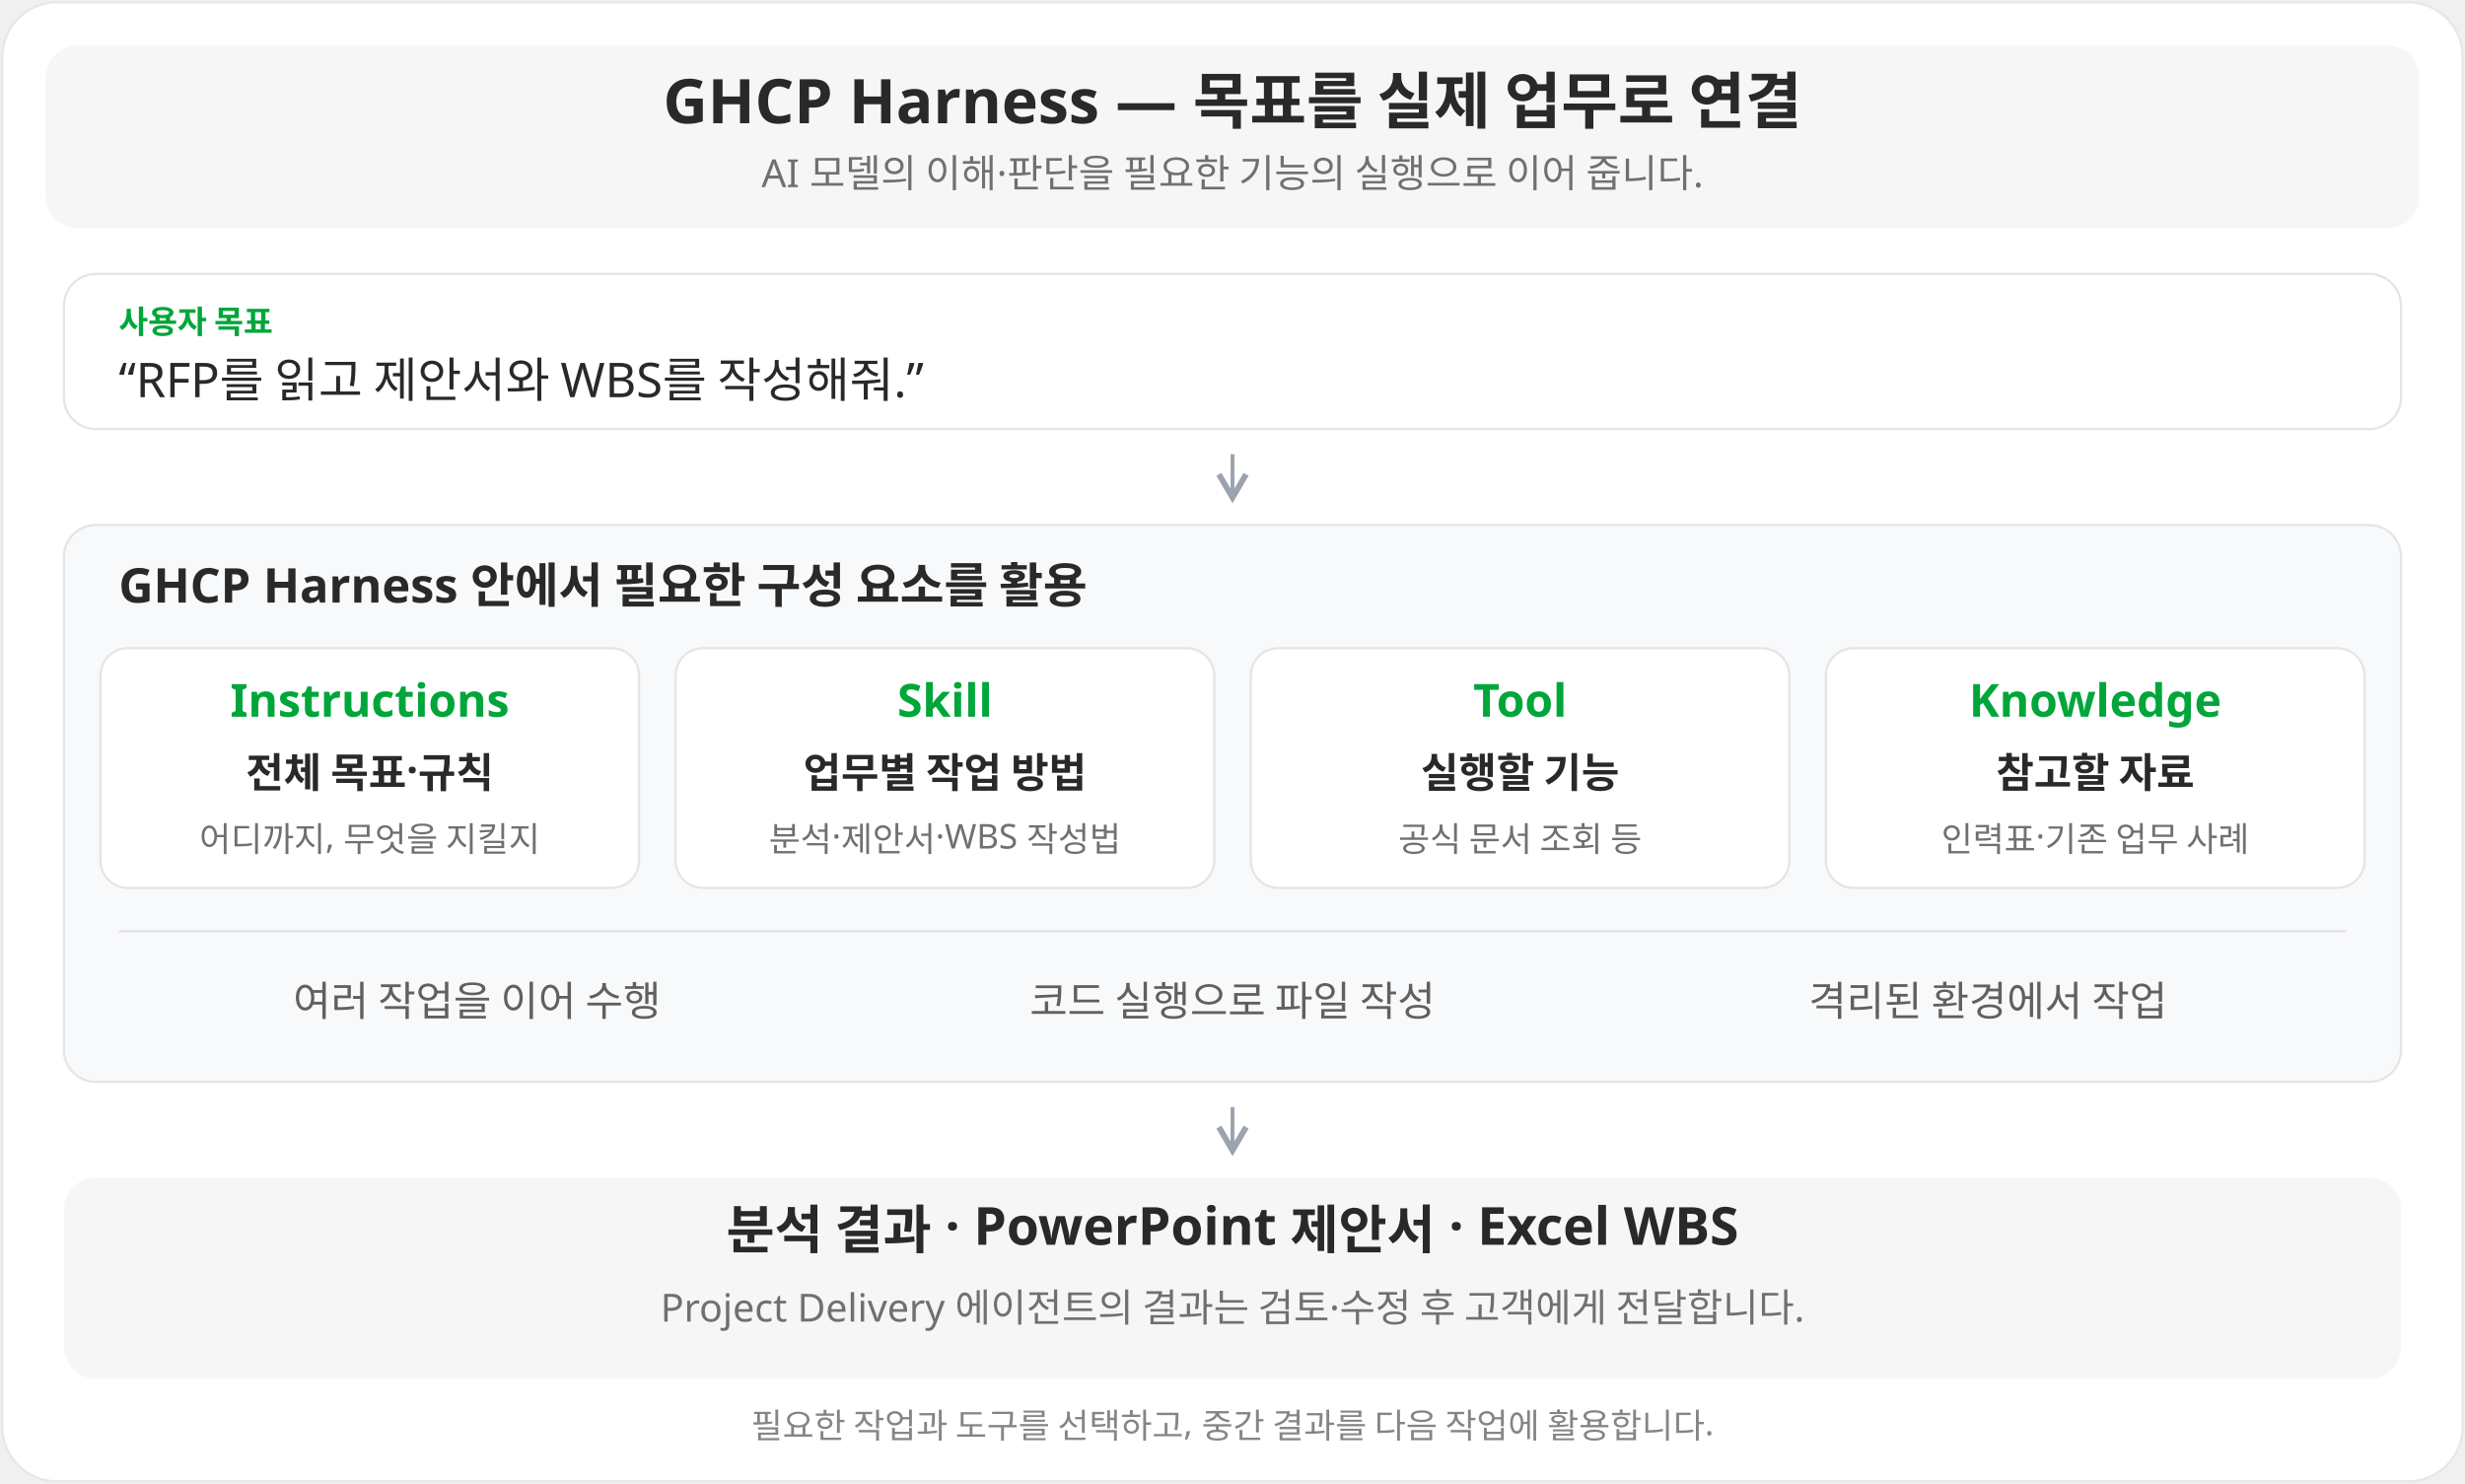
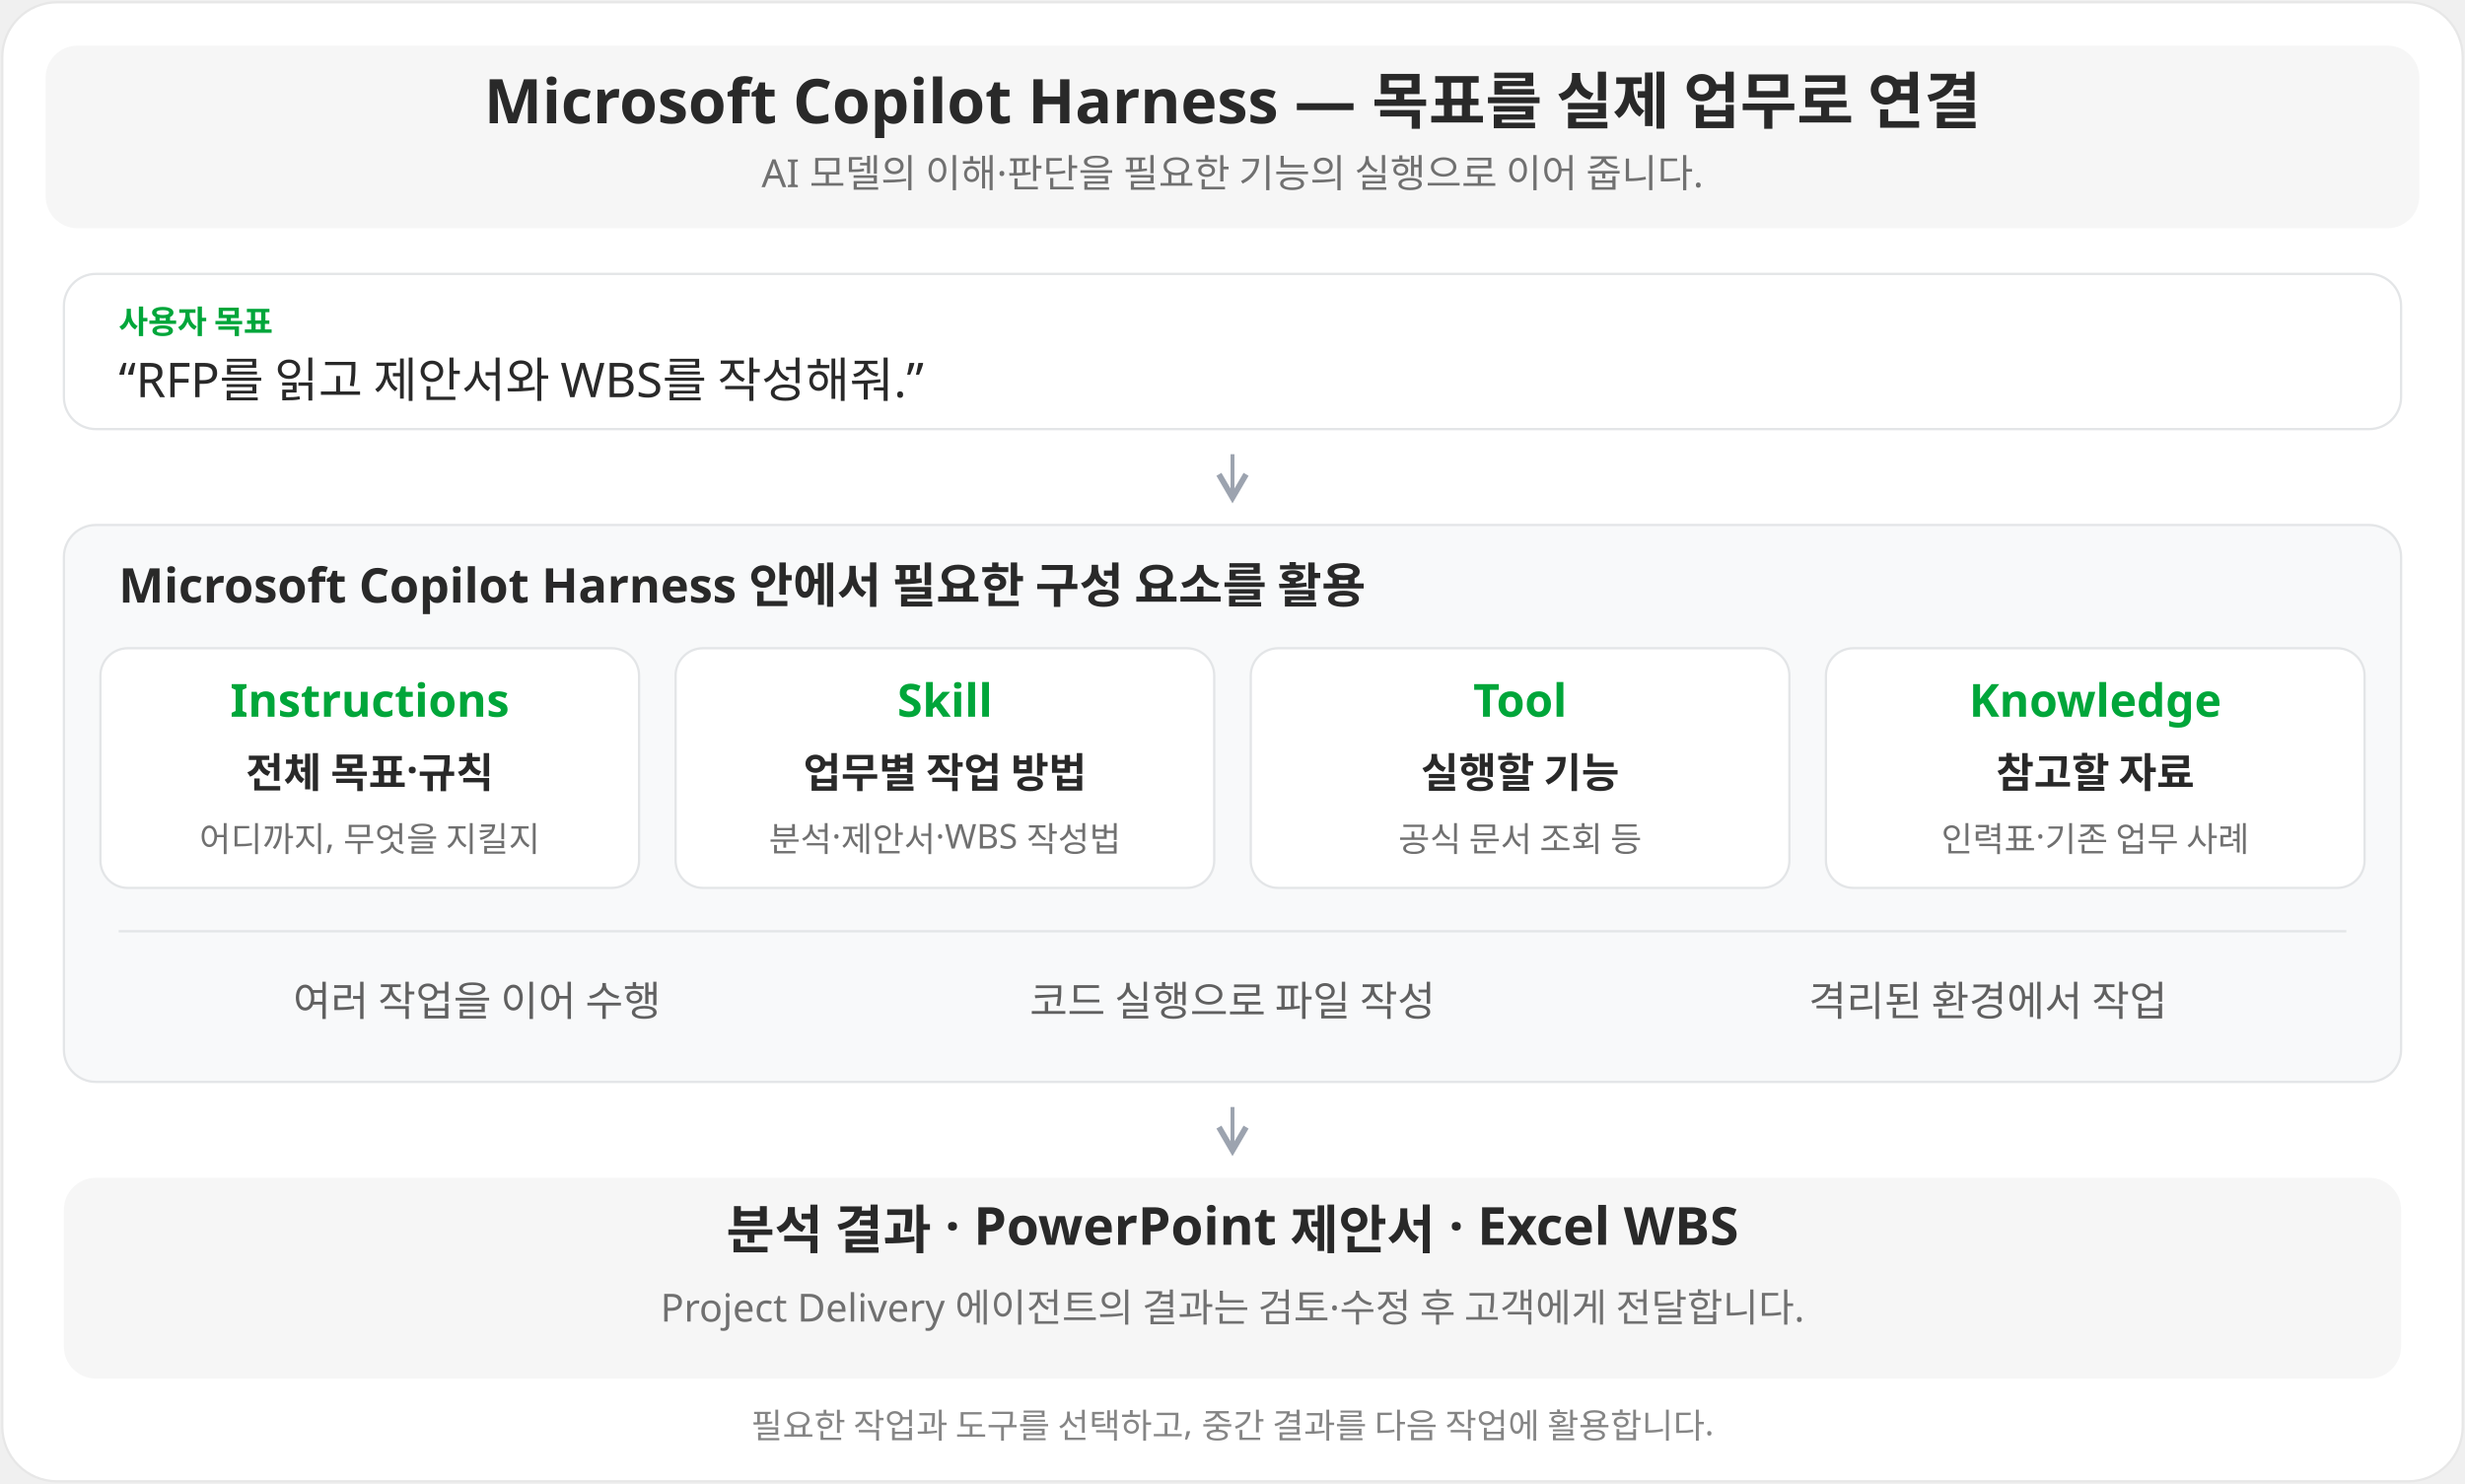
<svg xmlns="http://www.w3.org/2000/svg" width="1080" height="650" viewBox="0 0 1080 650" role="img" aria-labelledby="title desc">
  <defs>
    <marker id="arrow" markerWidth="9" markerHeight="9" refX="7" refY="4.5" orient="auto">
      <path d="M1 1 L7 4.5 L1 8" fill="none" stroke="#9ca3af" stroke-width="1.5" />
    </marker>
  </defs>
  <rect x="1" y="1" width="1078" height="648" rx="24" fill="white" stroke="#e7e7e7" />
  <g font-family="Malgun Gothic, sans-serif">
    <rect x="20" y="20" width="1040" height="80" rx="14" fill="#f6f6f6" stroke="none" />
-     <text x="540" y="54" text-anchor="middle" font-size="27" font-weight="700" fill="#292929">GHCP Harness — 목표를 실제 업무로 연결</text>
+     <text x="540" y="54" text-anchor="middle" font-size="27" font-weight="700" fill="#292929">Microsoft Copilot Harness — 목표를 실제 업무로 연결</text>
    <text x="540" y="82" text-anchor="middle" font-size="17" font-weight="400" fill="#707070">AI 모델의 이해·판단을 필요한 기능의 실행으로 이어 줍니다.</text>
    <rect x="28" y="120" width="1024" height="68" rx="14" fill="white" stroke="#e3e5e7" />
    <text x="52" y="146" text-anchor="start" font-size="14" font-weight="700" fill="#00a63a">사용자 목표</text>
    <text x="52" y="174" text-anchor="start" font-size="21" font-weight="400" fill="#292929">“RFP를 읽고 제안서와 WBS를 작성해줘.”</text>
    <path d="M540 199 V218" stroke="#9ca3af" stroke-width="1.7" marker-end="url(#arrow)" fill="none" />
    <rect x="28" y="230" width="1024" height="244" rx="14" fill="#f8f9fa" stroke="#e3e5e7" />
-     <text x="52" y="264" text-anchor="start" font-size="21" font-weight="700" fill="#292929">GHCP Harness 안에서 필요한 구성 요소를 활용</text>
+     <text x="52" y="264" text-anchor="start" font-size="21" font-weight="700" fill="#292929">Microsoft Copilot Harness 안에서 필요한 구성 요소를 활용</text>
    <rect x="44" y="284" width="236" height="105" rx="12" fill="white" stroke="#e3e5e7" />
    <text x="162" y="314" text-anchor="middle" font-size="20" font-weight="700" fill="#00a63a">Instructions</text>
    <text x="162" y="345" text-anchor="middle" font-size="18" font-weight="700" fill="#292929">전체 목표·규칙</text>
    <text x="162" y="373" text-anchor="middle" font-size="15" font-weight="400" fill="#707070">어디까지, 무엇을 지킬지</text>
    <rect x="296" y="284" width="236" height="105" rx="12" fill="white" stroke="#e3e5e7" />
    <text x="414" y="314" text-anchor="middle" font-size="20" font-weight="700" fill="#00a63a">Skill</text>
    <text x="414" y="345" text-anchor="middle" font-size="18" font-weight="700" fill="#292929">업무별 작업 방법</text>
    <text x="414" y="373" text-anchor="middle" font-size="15" font-weight="400" fill="#707070">분석·제안서·WBS 작성법</text>
    <rect x="548" y="284" width="236" height="105" rx="12" fill="white" stroke="#e3e5e7" />
    <text x="666" y="314" text-anchor="middle" font-size="20" font-weight="700" fill="#00a63a">Tool</text>
    <text x="666" y="345" text-anchor="middle" font-size="18" font-weight="700" fill="#292929">실행할 기능</text>
    <text x="666" y="373" text-anchor="middle" font-size="15" font-weight="400" fill="#707070">공식 문서 조회 등</text>
    <rect x="800" y="284" width="236" height="105" rx="12" fill="white" stroke="#e3e5e7" />
    <text x="918" y="314" text-anchor="middle" font-size="20" font-weight="700" fill="#00a63a">Knowledge</text>
    <text x="918" y="345" text-anchor="middle" font-size="18" font-weight="700" fill="#292929">참고할 자료</text>
    <text x="918" y="373" text-anchor="middle" font-size="15" font-weight="400" fill="#707070">인력표·기존 업무 사례</text>
    <path d="M52 408 H1028" stroke="#e3e5e7" />
    <text x="209" y="445" text-anchor="middle" font-size="18" font-weight="400" fill="#606060">여러 작업을 이어 수행</text>
    <text x="540" y="445" text-anchor="middle" font-size="18" font-weight="400" fill="#606060">코드 실행으로 파일 작성</text>
    <text x="871" y="445" text-anchor="middle" font-size="18" font-weight="400" fill="#606060">격리된 환경에서 작업</text>
    <path d="M540 485 V504" stroke="#9ca3af" stroke-width="1.7" marker-end="url(#arrow)" fill="none" />
    <rect x="28" y="516" width="1024" height="88" rx="14" fill="#f6f6f6" stroke="none" />
    <text x="540" y="547" text-anchor="middle" font-size="23" font-weight="700" fill="#292929">분석 결과 · PowerPoint 제안서 · Excel WBS</text>
    <text x="540" y="579" text-anchor="middle" font-size="17" font-weight="400" fill="#707070">Project Delivery 에이전트의 결과는 검토·수정 후 고객에게 전달합니다.</text>
    <text x="540" y="630" text-anchor="middle" font-size="15" font-weight="400" fill="#858585">필요한 작업과 도구를 선택하고, 중간 결과를 다음 작업에 활용합니다.</text>
  </g>
</svg>
